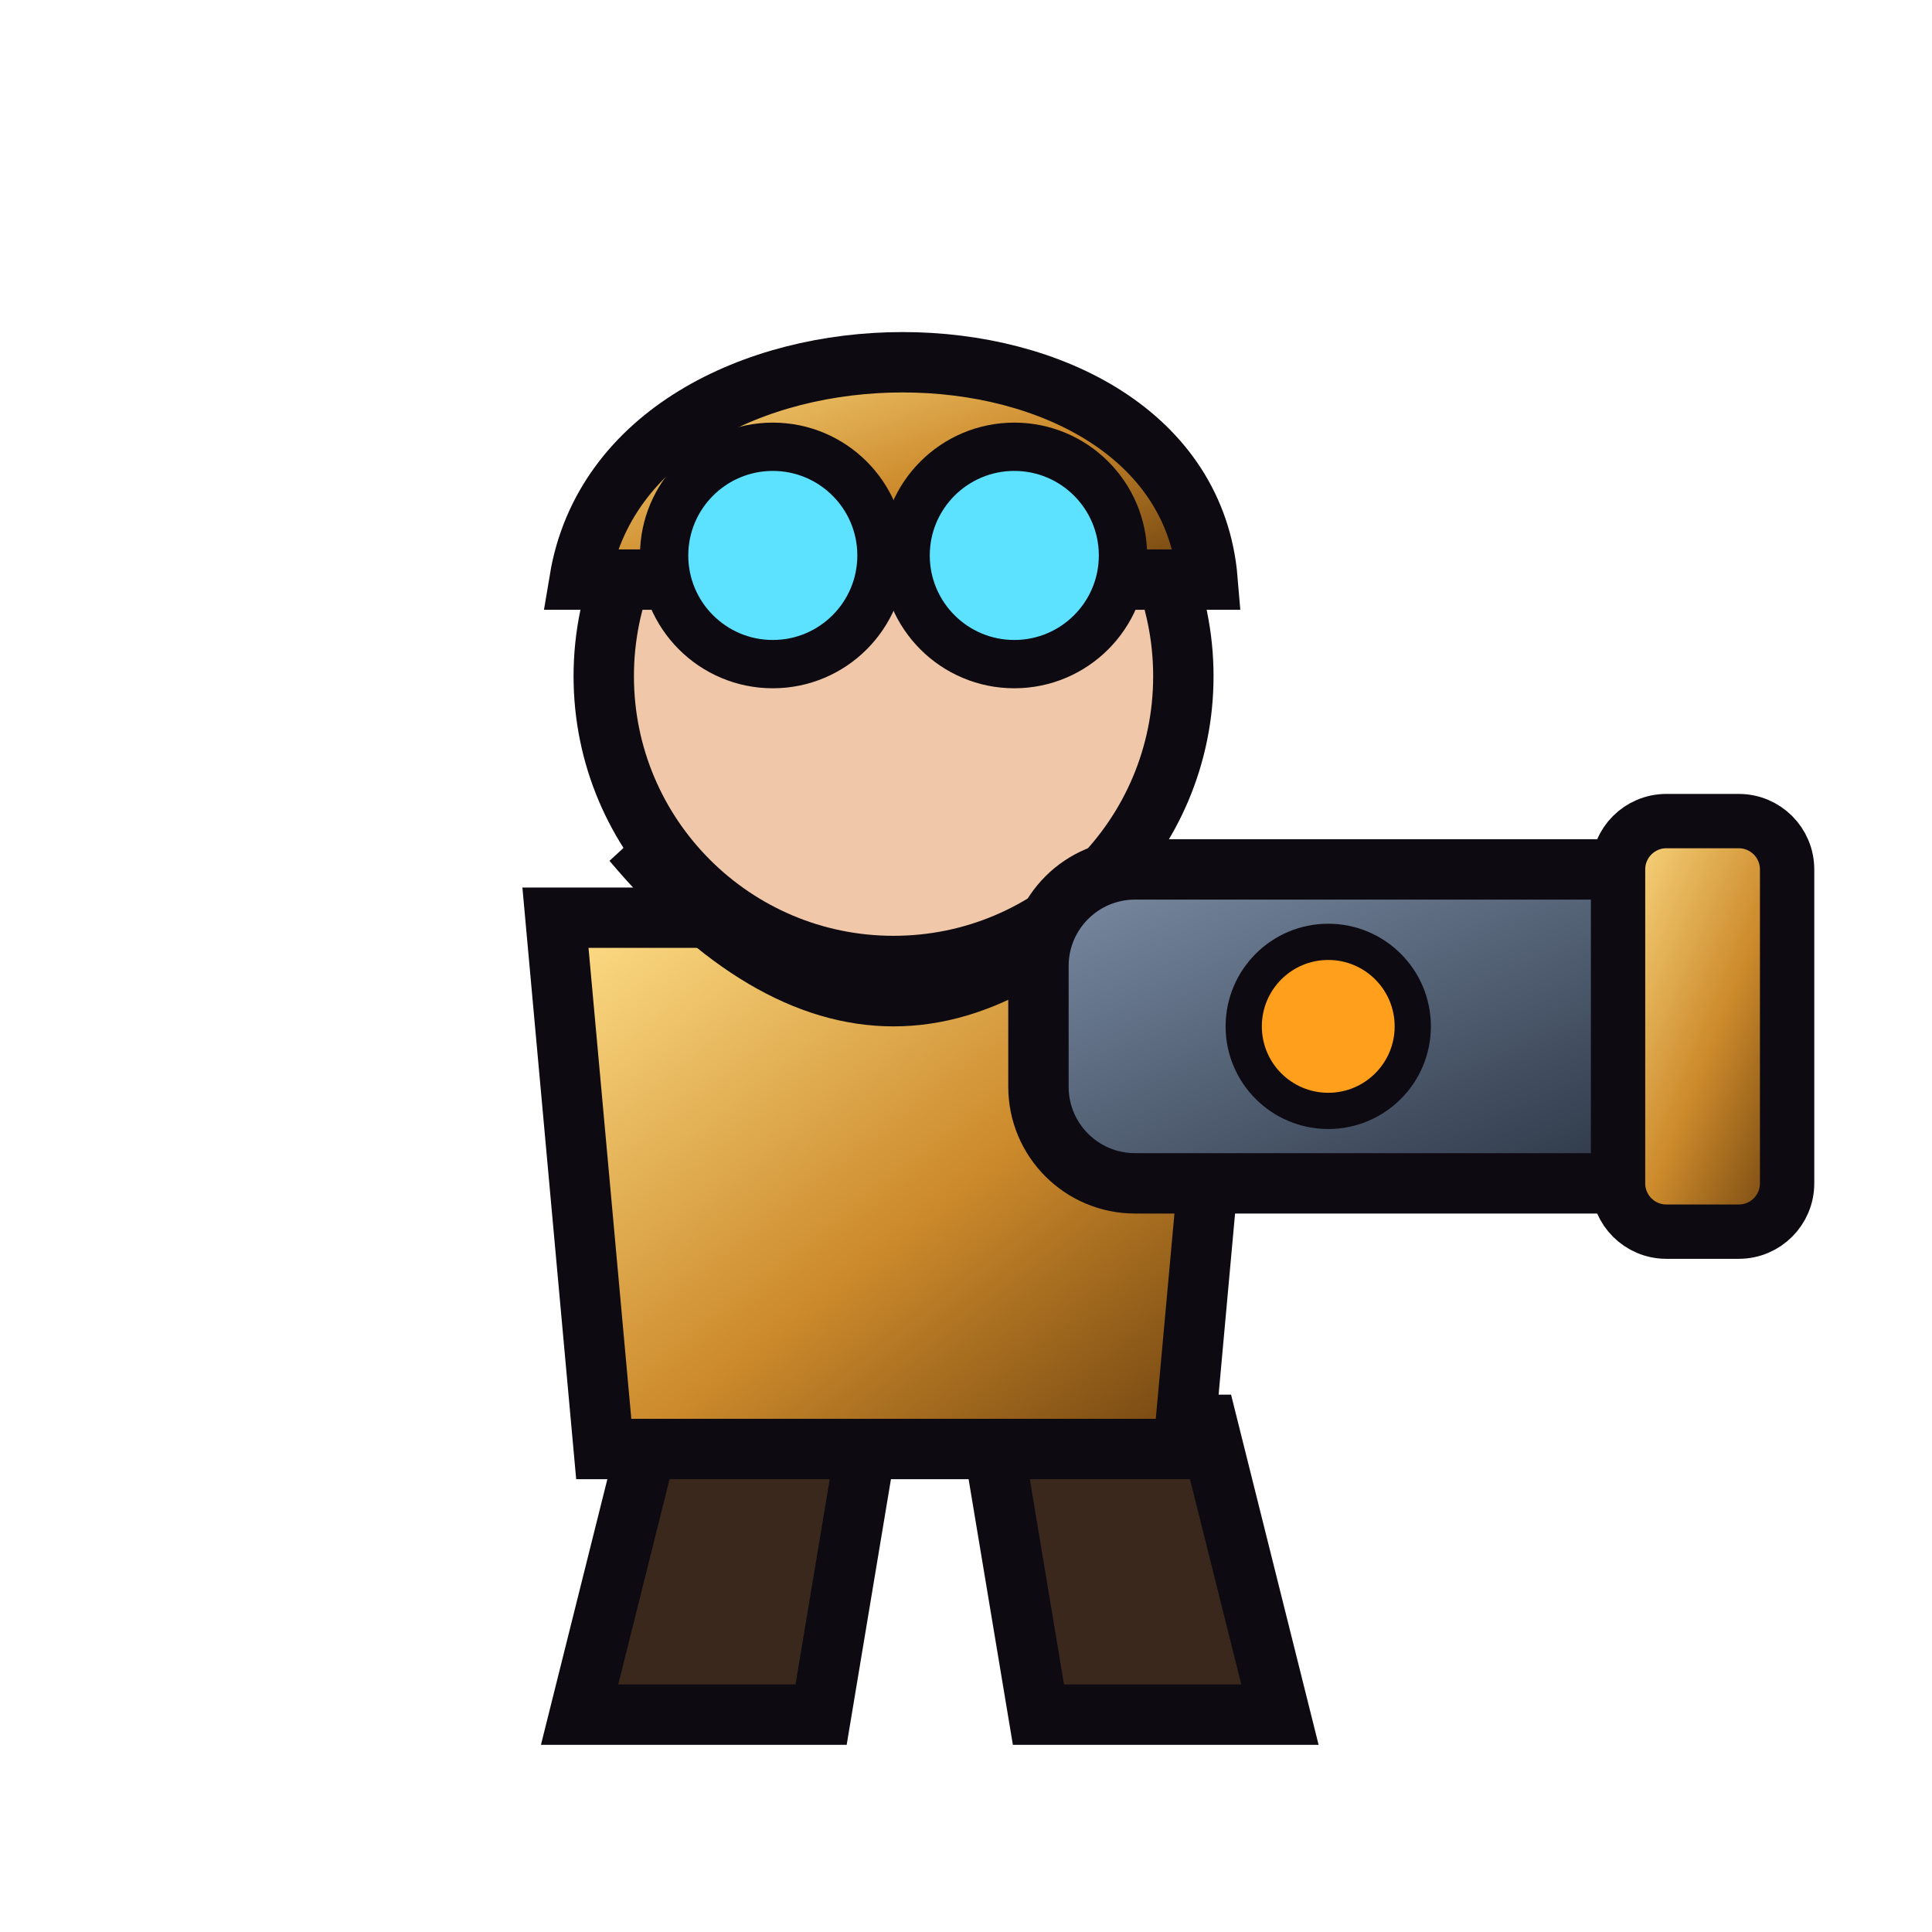
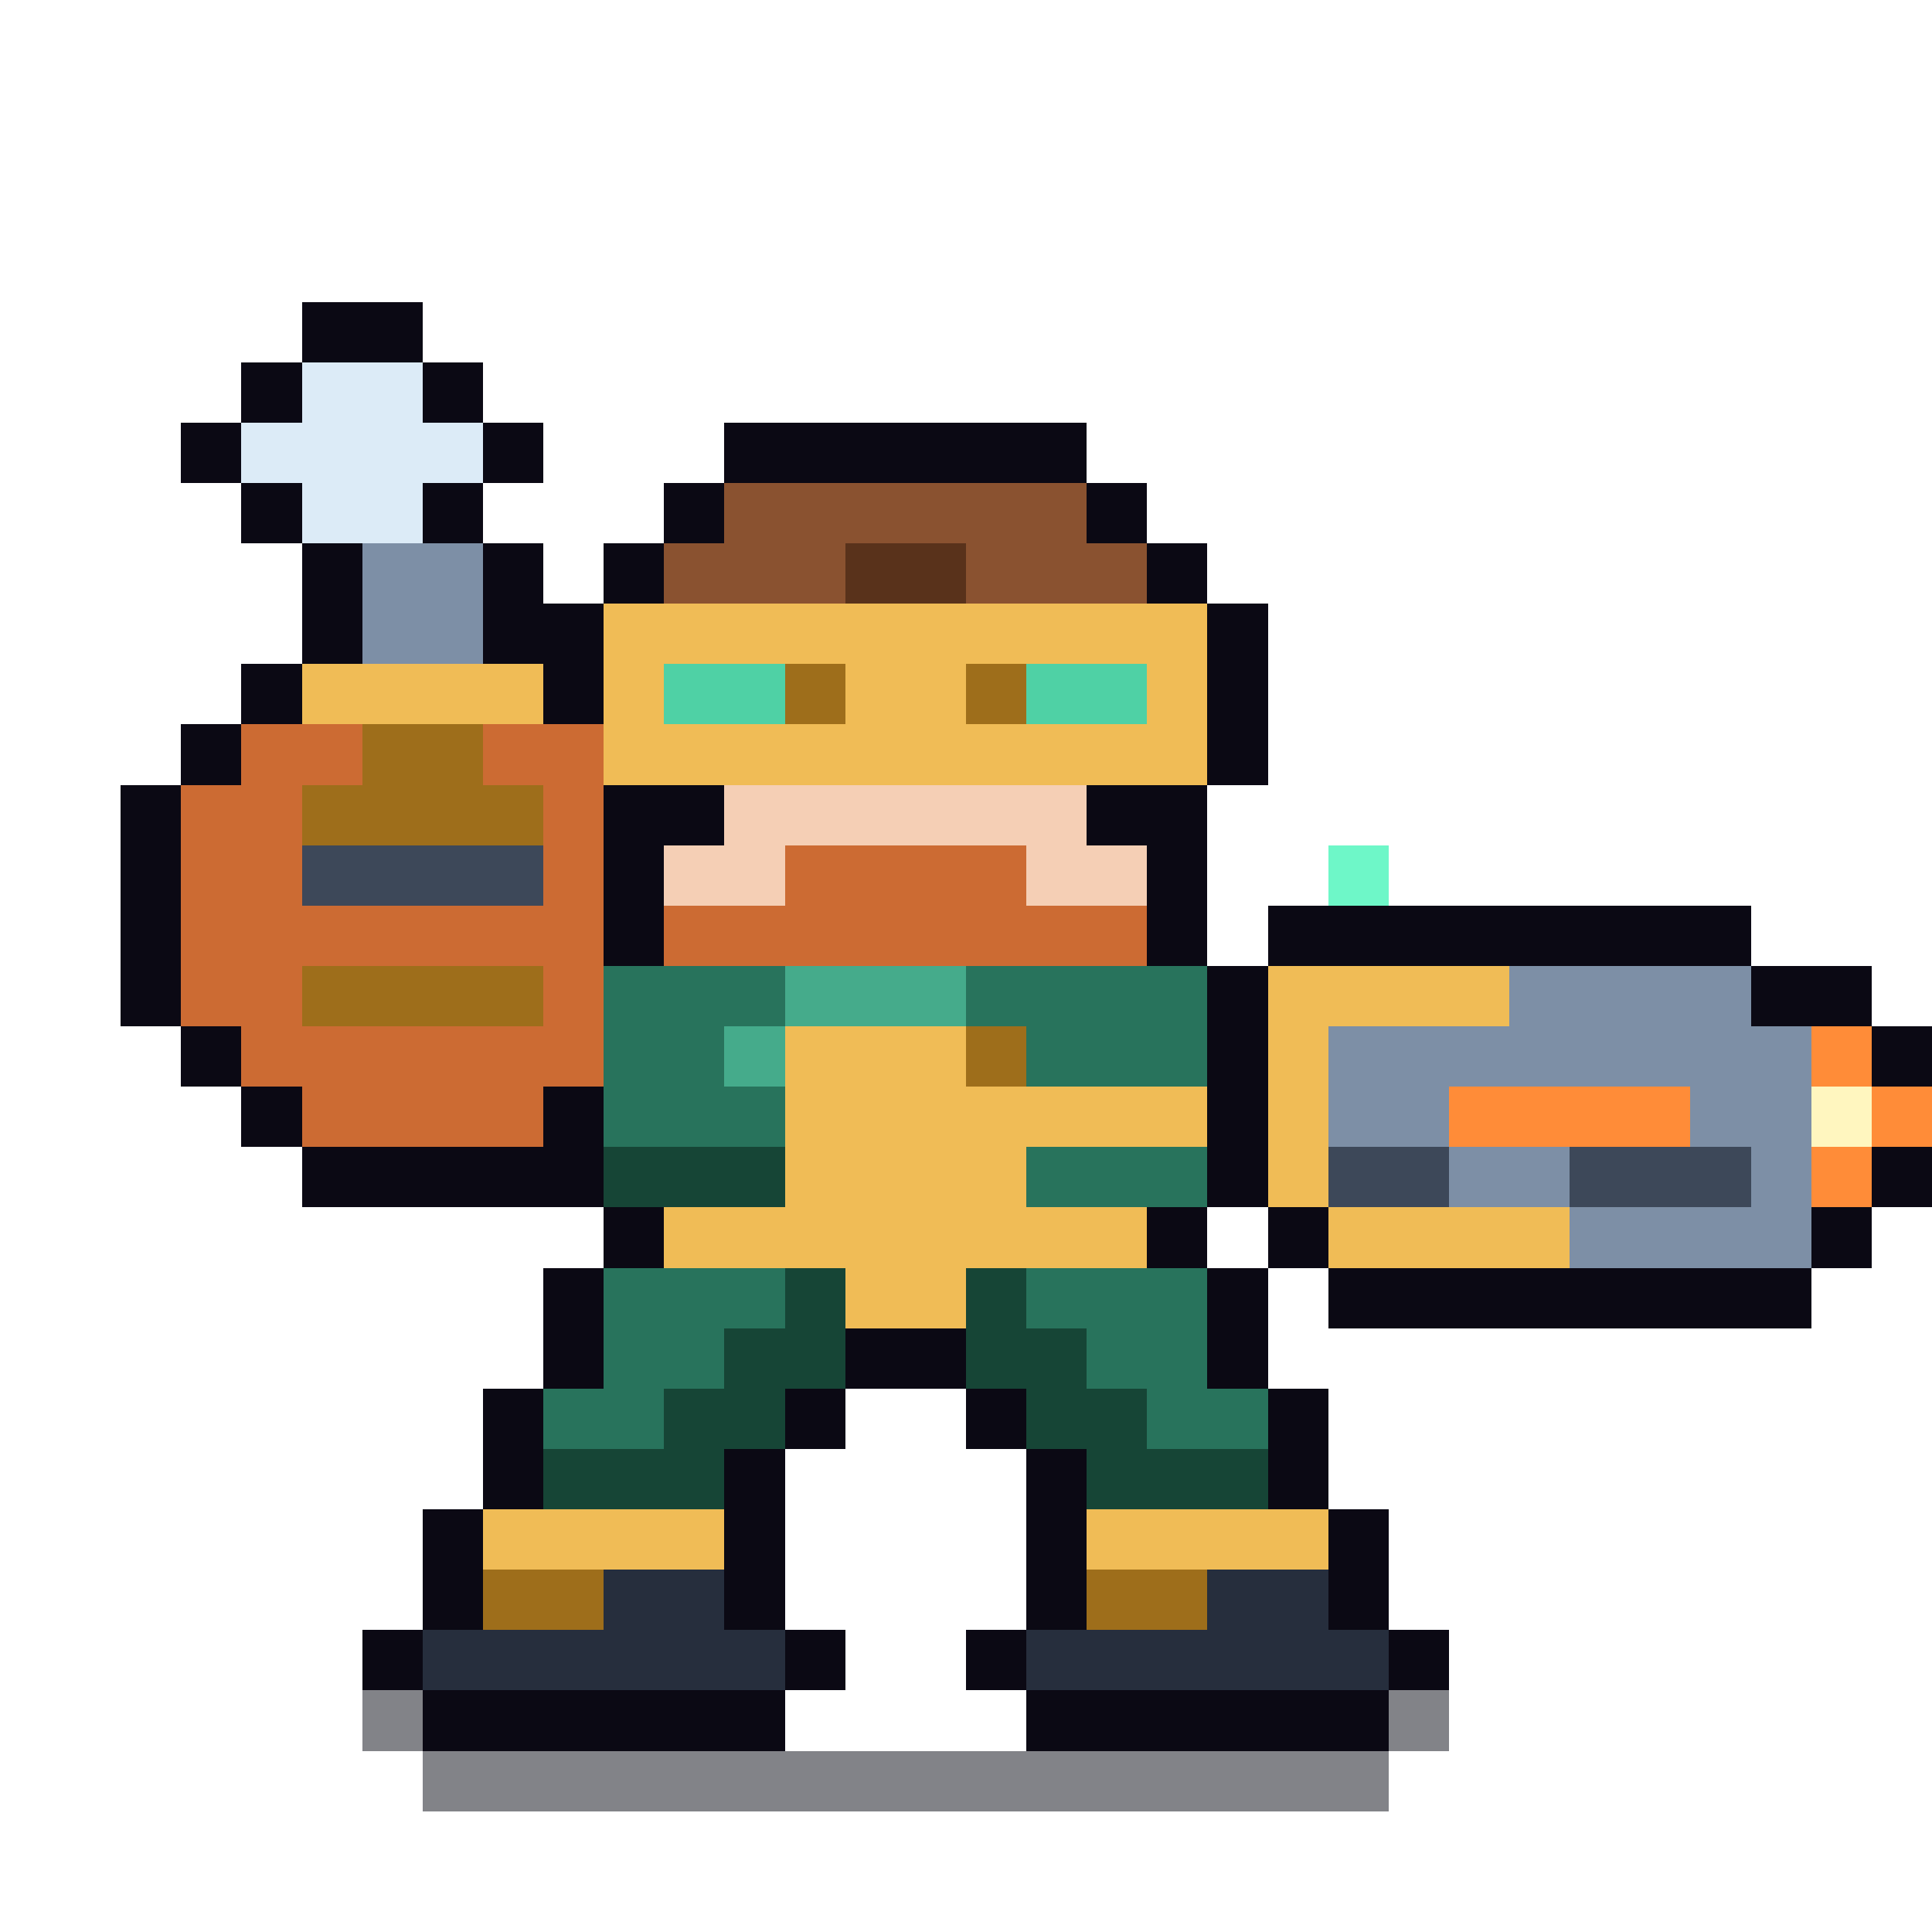
- <svg xmlns="http://www.w3.org/2000/svg" viewBox="0 0 160 160">
-   <defs>
-     <linearGradient id="eBrass" x1="0" y1="0" x2="1" y2="1">
-       <stop offset="0%" stop-color="#ffe08a" />
-       <stop offset="55%" stop-color="#cc8a2b" />
-       <stop offset="100%" stop-color="#693e0e" />
-     </linearGradient>
-     <linearGradient id="eSteel" x1="0" y1="0" x2="1" y2="1">
-       <stop offset="0%" stop-color="#7c8ea6" />
-       <stop offset="100%" stop-color="#252e3d" />
-     </linearGradient>
-   </defs>
-   <path d="M54 118 L48 142 L68 142 L72 118 Z M82 118 L86 142 L106 142 L100 118 Z" fill="#3a281d" stroke="#0d0a12" stroke-width="5" />
-   <path d="M46 76 L102 76 L98 120 L50 120 Z" fill="url(#eBrass)" stroke="#0d0a12" stroke-width="5" />
-   <circle cx="74" cy="56" r="24" fill="#f0c7a8" stroke="#0d0a12" stroke-width="5" />
-   <path d="M52 70 Q74 96 96 70 Q84 82 74 82 Q64 82 52 70 Z" fill="#d9752b" stroke="#0d0a12" stroke-width="4" />
-   <path d="M48 48 C52 24 98 24 100 48 Z" fill="url(#eBrass)" stroke="#0d0a12" stroke-width="5" />
-   <circle cx="64" cy="46" r="9" fill="#5ce1ff" stroke="#0d0a12" stroke-width="4" />
-   <circle cx="84" cy="46" r="9" fill="#5ce1ff" stroke="#0d0a12" stroke-width="4" />
-   <rect x="86" y="72" width="58" height="26" rx="8" fill="url(#eSteel)" stroke="#0d0a12" stroke-width="5" />
-   <rect x="134" y="68" width="14" height="34" rx="4" fill="url(#eBrass)" stroke="#0d0a12" stroke-width="4.5" />
-   <circle cx="110" cy="85" r="7" fill="#ff9f1c" stroke="#0d0a12" stroke-width="3" />
+ <svg xmlns="http://www.w3.org/2000/svg" width="128" height="128" viewBox="0 0 32 32" shape-rendering="crispEdges">
+   <rect x="5" y="5" width="2" height="1" fill="#0b0914" />
+   <rect x="4" y="6" width="1" height="1" fill="#0b0914" />
+   <rect x="5" y="6" width="2" height="3" fill="#dcebf7" />
+   <rect x="7" y="6" width="1" height="1" fill="#0b0914" />
+   <rect x="3" y="7" width="1" height="1" fill="#0b0914" />
+   <rect x="4" y="7" width="1" height="1" fill="#dcebf7" />
+   <rect x="7" y="7" width="1" height="1" fill="#dcebf7" />
+   <rect x="8" y="7" width="1" height="1" fill="#0b0914" />
+   <rect x="12" y="7" width="6" height="1" fill="#0b0914" />
+   <rect x="4" y="8" width="1" height="1" fill="#0b0914" />
+   <rect x="7" y="8" width="1" height="1" fill="#0b0914" />
+   <rect x="11" y="8" width="1" height="1" fill="#0b0914" />
+   <rect x="12" y="8" width="6" height="1" fill="#8a5230" />
+   <rect x="18" y="8" width="1" height="1" fill="#0b0914" />
+   <rect x="5" y="9" width="1" height="2" fill="#0b0914" />
+   <rect x="6" y="9" width="2" height="2" fill="#7d8fa6" />
+   <rect x="8" y="9" width="1" height="2" fill="#0b0914" />
+   <rect x="10" y="9" width="1" height="1" fill="#0b0914" />
+   <rect x="11" y="9" width="3" height="1" fill="#8a5230" />
+   <rect x="14" y="9" width="2" height="1" fill="#59321b" />
+   <rect x="16" y="9" width="3" height="1" fill="#8a5230" />
+   <rect x="19" y="9" width="1" height="1" fill="#0b0914" />
+   <rect x="9" y="10" width="1" height="2" fill="#0b0914" />
+   <rect x="10" y="10" width="10" height="1" fill="#f0bc56" />
+   <rect x="20" y="10" width="1" height="3" fill="#0b0914" />
+   <rect x="4" y="11" width="1" height="1" fill="#0b0914" />
+   <rect x="5" y="11" width="4" height="1" fill="#f0bc56" />
+   <rect x="10" y="11" width="1" height="2" fill="#f0bc56" />
+   <rect x="11" y="11" width="2" height="1" fill="#4fd1a5" />
+   <rect x="13" y="11" width="1" height="1" fill="#9e6e1b" />
+   <rect x="14" y="11" width="2" height="2" fill="#f0bc56" />
+   <rect x="16" y="11" width="1" height="1" fill="#9e6e1b" />
+   <rect x="17" y="11" width="2" height="1" fill="#4fd1a5" />
+   <rect x="19" y="11" width="1" height="2" fill="#f0bc56" />
+   <rect x="3" y="12" width="1" height="1" fill="#0b0914" />
+   <rect x="4" y="12" width="2" height="1" fill="#cc6b33" />
+   <rect x="6" y="12" width="2" height="2" fill="#9e6e1b" />
+   <rect x="8" y="12" width="2" height="1" fill="#cc6b33" />
+   <rect x="11" y="12" width="3" height="1" fill="#f0bc56" />
+   <rect x="16" y="12" width="3" height="1" fill="#f0bc56" />
+   <rect x="2" y="13" width="1" height="4" fill="#0b0914" />
+   <rect x="3" y="13" width="2" height="4" fill="#cc6b33" />
+   <rect x="5" y="13" width="1" height="1" fill="#9e6e1b" />
+   <rect x="8" y="13" width="1" height="1" fill="#9e6e1b" />
+   <rect x="9" y="13" width="1" height="5" fill="#cc6b33" />
+   <rect x="10" y="13" width="2" height="1" fill="#0b0914" />
+   <rect x="12" y="13" width="6" height="1" fill="#f5cfb5" />
+   <rect x="18" y="13" width="2" height="1" fill="#0b0914" />
+   <rect x="5" y="14" width="4" height="1" fill="#3d4859" />
+   <rect x="10" y="14" width="1" height="2" fill="#0b0914" />
+   <rect x="11" y="14" width="2" height="1" fill="#f5cfb5" />
+   <rect x="13" y="14" width="4" height="2" fill="#cc6b33" />
+   <rect x="17" y="14" width="2" height="1" fill="#f5cfb5" />
+   <rect x="19" y="14" width="1" height="2" fill="#0b0914" />
+   <rect x="22" y="14" width="1" height="1" fill="#6ef7c8" />
+   <rect x="5" y="15" width="4" height="1" fill="#cc6b33" />
+   <rect x="11" y="15" width="2" height="1" fill="#cc6b33" />
+   <rect x="17" y="15" width="2" height="1" fill="#cc6b33" />
+   <rect x="21" y="15" width="8" height="1" fill="#0b0914" />
+   <rect x="5" y="16" width="4" height="1" fill="#9e6e1b" />
+   <rect x="10" y="16" width="3" height="1" fill="#28735c" />
+   <rect x="13" y="16" width="3" height="1" fill="#45ab8b" />
+   <rect x="16" y="16" width="4" height="1" fill="#28735c" />
+   <rect x="20" y="16" width="1" height="4" fill="#0b0914" />
+   <rect x="21" y="16" width="4" height="1" fill="#f0bc56" />
+   <rect x="25" y="16" width="4" height="2" fill="#7d8fa6" />
+   <rect x="29" y="16" width="2" height="1" fill="#0b0914" />
+   <rect x="3" y="17" width="1" height="1" fill="#0b0914" />
+   <rect x="4" y="17" width="5" height="1" fill="#cc6b33" />
+   <rect x="10" y="17" width="2" height="2" fill="#28735c" />
+   <rect x="12" y="17" width="1" height="1" fill="#45ab8b" />
+   <rect x="13" y="17" width="3" height="4" fill="#f0bc56" />
+   <rect x="16" y="17" width="1" height="1" fill="#9e6e1b" />
+   <rect x="17" y="17" width="3" height="1" fill="#28735c" />
+   <rect x="21" y="17" width="1" height="3" fill="#f0bc56" />
+   <rect x="22" y="17" width="3" height="1" fill="#7d8fa6" />
+   <rect x="29" y="17" width="1" height="4" fill="#7d8fa6" />
+   <rect x="30" y="17" width="1" height="1" fill="#ff8c38" />
+   <rect x="31" y="17" width="1" height="1" fill="#0b0914" />
+   <rect x="4" y="18" width="1" height="1" fill="#0b0914" />
+   <rect x="5" y="18" width="4" height="1" fill="#cc6b33" />
+   <rect x="9" y="18" width="1" height="2" fill="#0b0914" />
+   <rect x="12" y="18" width="1" height="1" fill="#28735c" />
+   <rect x="16" y="18" width="4" height="1" fill="#f0bc56" />
+   <rect x="22" y="18" width="2" height="1" fill="#7d8fa6" />
+   <rect x="24" y="18" width="4" height="1" fill="#ff8c38" />
+   <rect x="28" y="18" width="1" height="1" fill="#7d8fa6" />
+   <rect x="30" y="18" width="1" height="1" fill="#fff6bf" />
+   <rect x="31" y="18" width="1" height="1" fill="#ff8c38" />
+   <rect x="5" y="19" width="4" height="1" fill="#0b0914" />
+   <rect x="10" y="19" width="3" height="1" fill="#164536" />
+   <rect x="16" y="19" width="1" height="2" fill="#f0bc56" />
+   <rect x="17" y="19" width="3" height="1" fill="#28735c" />
+   <rect x="22" y="19" width="2" height="1" fill="#3d4859" />
+   <rect x="24" y="19" width="2" height="1" fill="#7d8fa6" />
+   <rect x="26" y="19" width="3" height="1" fill="#3d4859" />
+   <rect x="30" y="19" width="1" height="1" fill="#ff8c38" />
+   <rect x="31" y="19" width="1" height="1" fill="#0b0914" />
+   <rect x="10" y="20" width="1" height="1" fill="#0b0914" />
+   <rect x="11" y="20" width="2" height="1" fill="#f0bc56" />
+   <rect x="17" y="20" width="2" height="1" fill="#f0bc56" />
+   <rect x="19" y="20" width="1" height="1" fill="#0b0914" />
+   <rect x="21" y="20" width="1" height="1" fill="#0b0914" />
+   <rect x="22" y="20" width="4" height="1" fill="#f0bc56" />
+   <rect x="26" y="20" width="3" height="1" fill="#7d8fa6" />
+   <rect x="30" y="20" width="1" height="1" fill="#0b0914" />
+   <rect x="9" y="21" width="1" height="2" fill="#0b0914" />
+   <rect x="10" y="21" width="3" height="1" fill="#28735c" />
+   <rect x="13" y="21" width="1" height="2" fill="#164536" />
+   <rect x="14" y="21" width="2" height="1" fill="#f0bc56" />
+   <rect x="16" y="21" width="1" height="2" fill="#164536" />
+   <rect x="17" y="21" width="3" height="1" fill="#28735c" />
+   <rect x="20" y="21" width="1" height="2" fill="#0b0914" />
+   <rect x="22" y="21" width="8" height="1" fill="#0b0914" />
+   <rect x="10" y="22" width="2" height="1" fill="#28735c" />
+   <rect x="12" y="22" width="1" height="2" fill="#164536" />
+   <rect x="14" y="22" width="2" height="1" fill="#0b0914" />
+   <rect x="17" y="22" width="1" height="2" fill="#164536" />
+   <rect x="18" y="22" width="2" height="1" fill="#28735c" />
+   <rect x="8" y="23" width="1" height="2" fill="#0b0914" />
+   <rect x="9" y="23" width="2" height="1" fill="#28735c" />
+   <rect x="11" y="23" width="1" height="2" fill="#164536" />
+   <rect x="13" y="23" width="1" height="1" fill="#0b0914" />
+   <rect x="16" y="23" width="1" height="1" fill="#0b0914" />
+   <rect x="18" y="23" width="1" height="2" fill="#164536" />
+   <rect x="19" y="23" width="2" height="1" fill="#28735c" />
+   <rect x="21" y="23" width="1" height="2" fill="#0b0914" />
+   <rect x="9" y="24" width="2" height="1" fill="#164536" />
+   <rect x="12" y="24" width="1" height="3" fill="#0b0914" />
+   <rect x="17" y="24" width="1" height="3" fill="#0b0914" />
+   <rect x="19" y="24" width="2" height="1" fill="#164536" />
+   <rect x="7" y="25" width="1" height="2" fill="#0b0914" />
+   <rect x="8" y="25" width="4" height="1" fill="#f0bc56" />
+   <rect x="18" y="25" width="4" height="1" fill="#f0bc56" />
+   <rect x="22" y="25" width="1" height="2" fill="#0b0914" />
+   <rect x="8" y="26" width="2" height="1" fill="#9e6e1b" />
+   <rect x="10" y="26" width="2" height="2" fill="#262e3d" />
+   <rect x="18" y="26" width="2" height="1" fill="#9e6e1b" />
+   <rect x="20" y="26" width="2" height="2" fill="#262e3d" />
+   <rect x="6" y="27" width="1" height="1" fill="#0b0914" />
+   <rect x="7" y="27" width="3" height="1" fill="#262e3d" />
+   <rect x="12" y="27" width="1" height="1" fill="#262e3d" />
+   <rect x="13" y="27" width="1" height="1" fill="#0b0914" />
+   <rect x="16" y="27" width="1" height="1" fill="#0b0914" />
+   <rect x="17" y="27" width="3" height="1" fill="#262e3d" />
+   <rect x="22" y="27" width="1" height="1" fill="#262e3d" />
+   <rect x="23" y="27" width="1" height="1" fill="#0b0914" />
+   <rect x="6" y="28" width="1" height="1" fill="#070912" fill-opacity="0.50" />
+   <rect x="7" y="28" width="6" height="1" fill="#0b0914" />
+   <rect x="17" y="28" width="6" height="1" fill="#0b0914" />
+   <rect x="23" y="28" width="1" height="1" fill="#070912" fill-opacity="0.50" />
+   <rect x="7" y="29" width="16" height="1" fill="#070912" fill-opacity="0.50" />
</svg>
